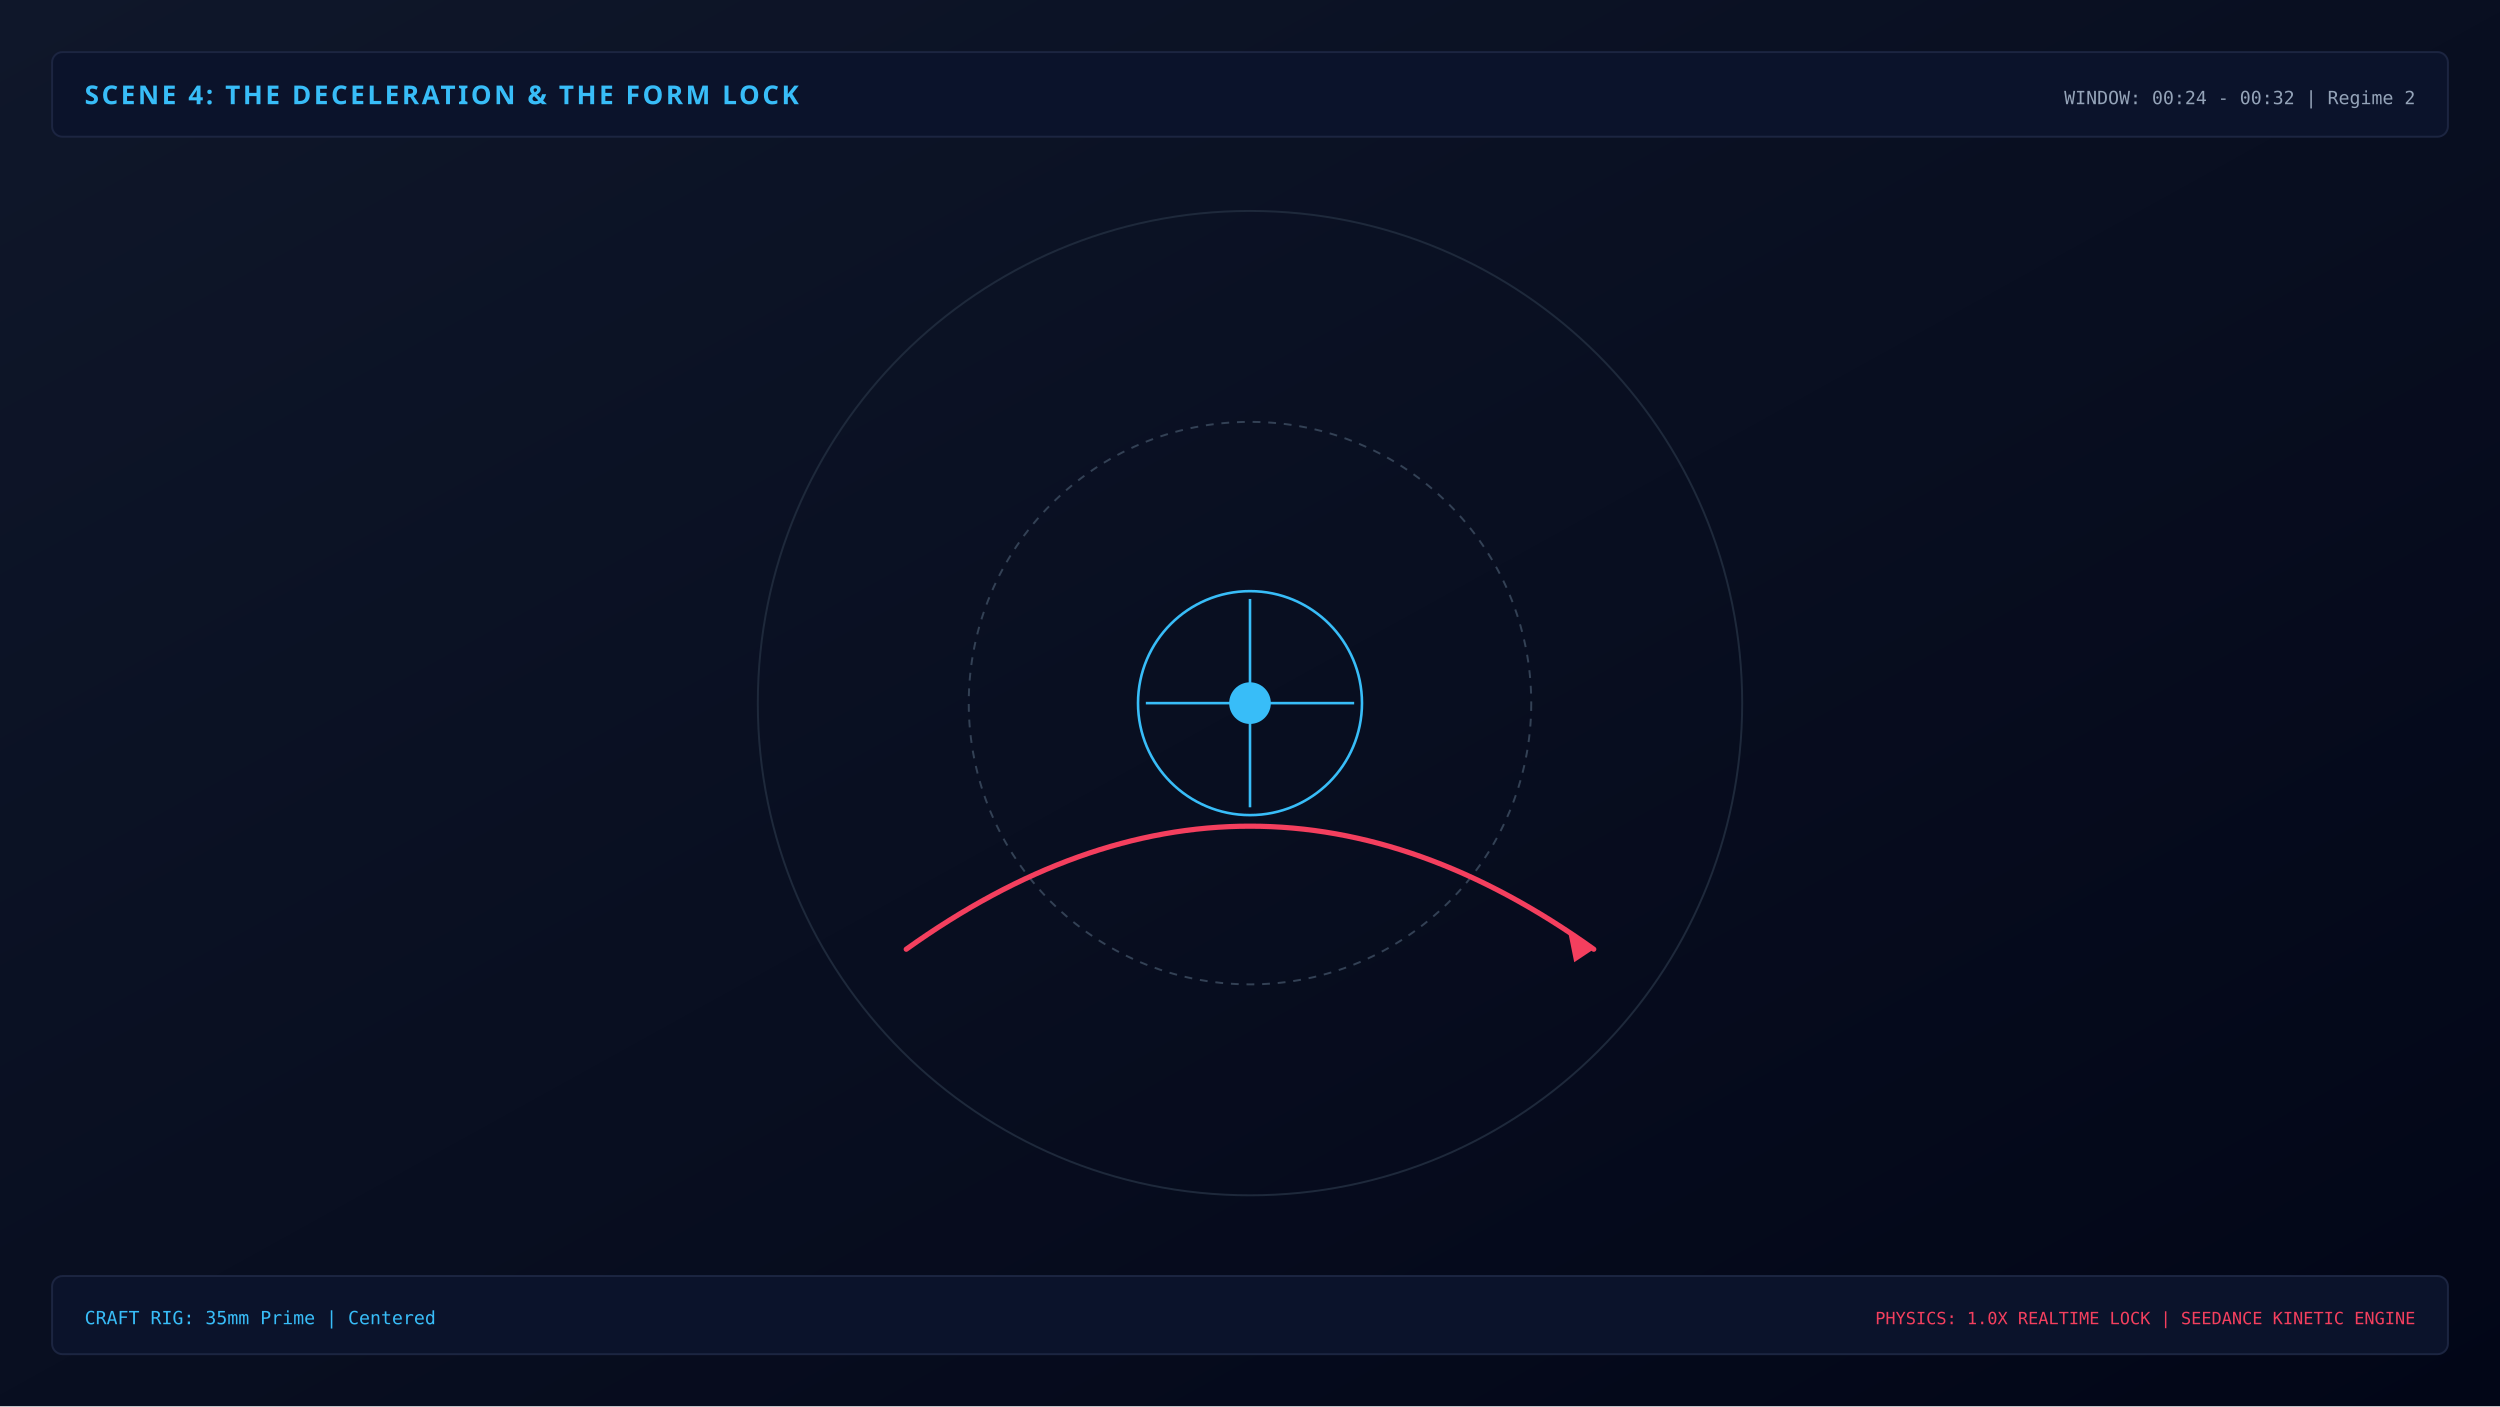
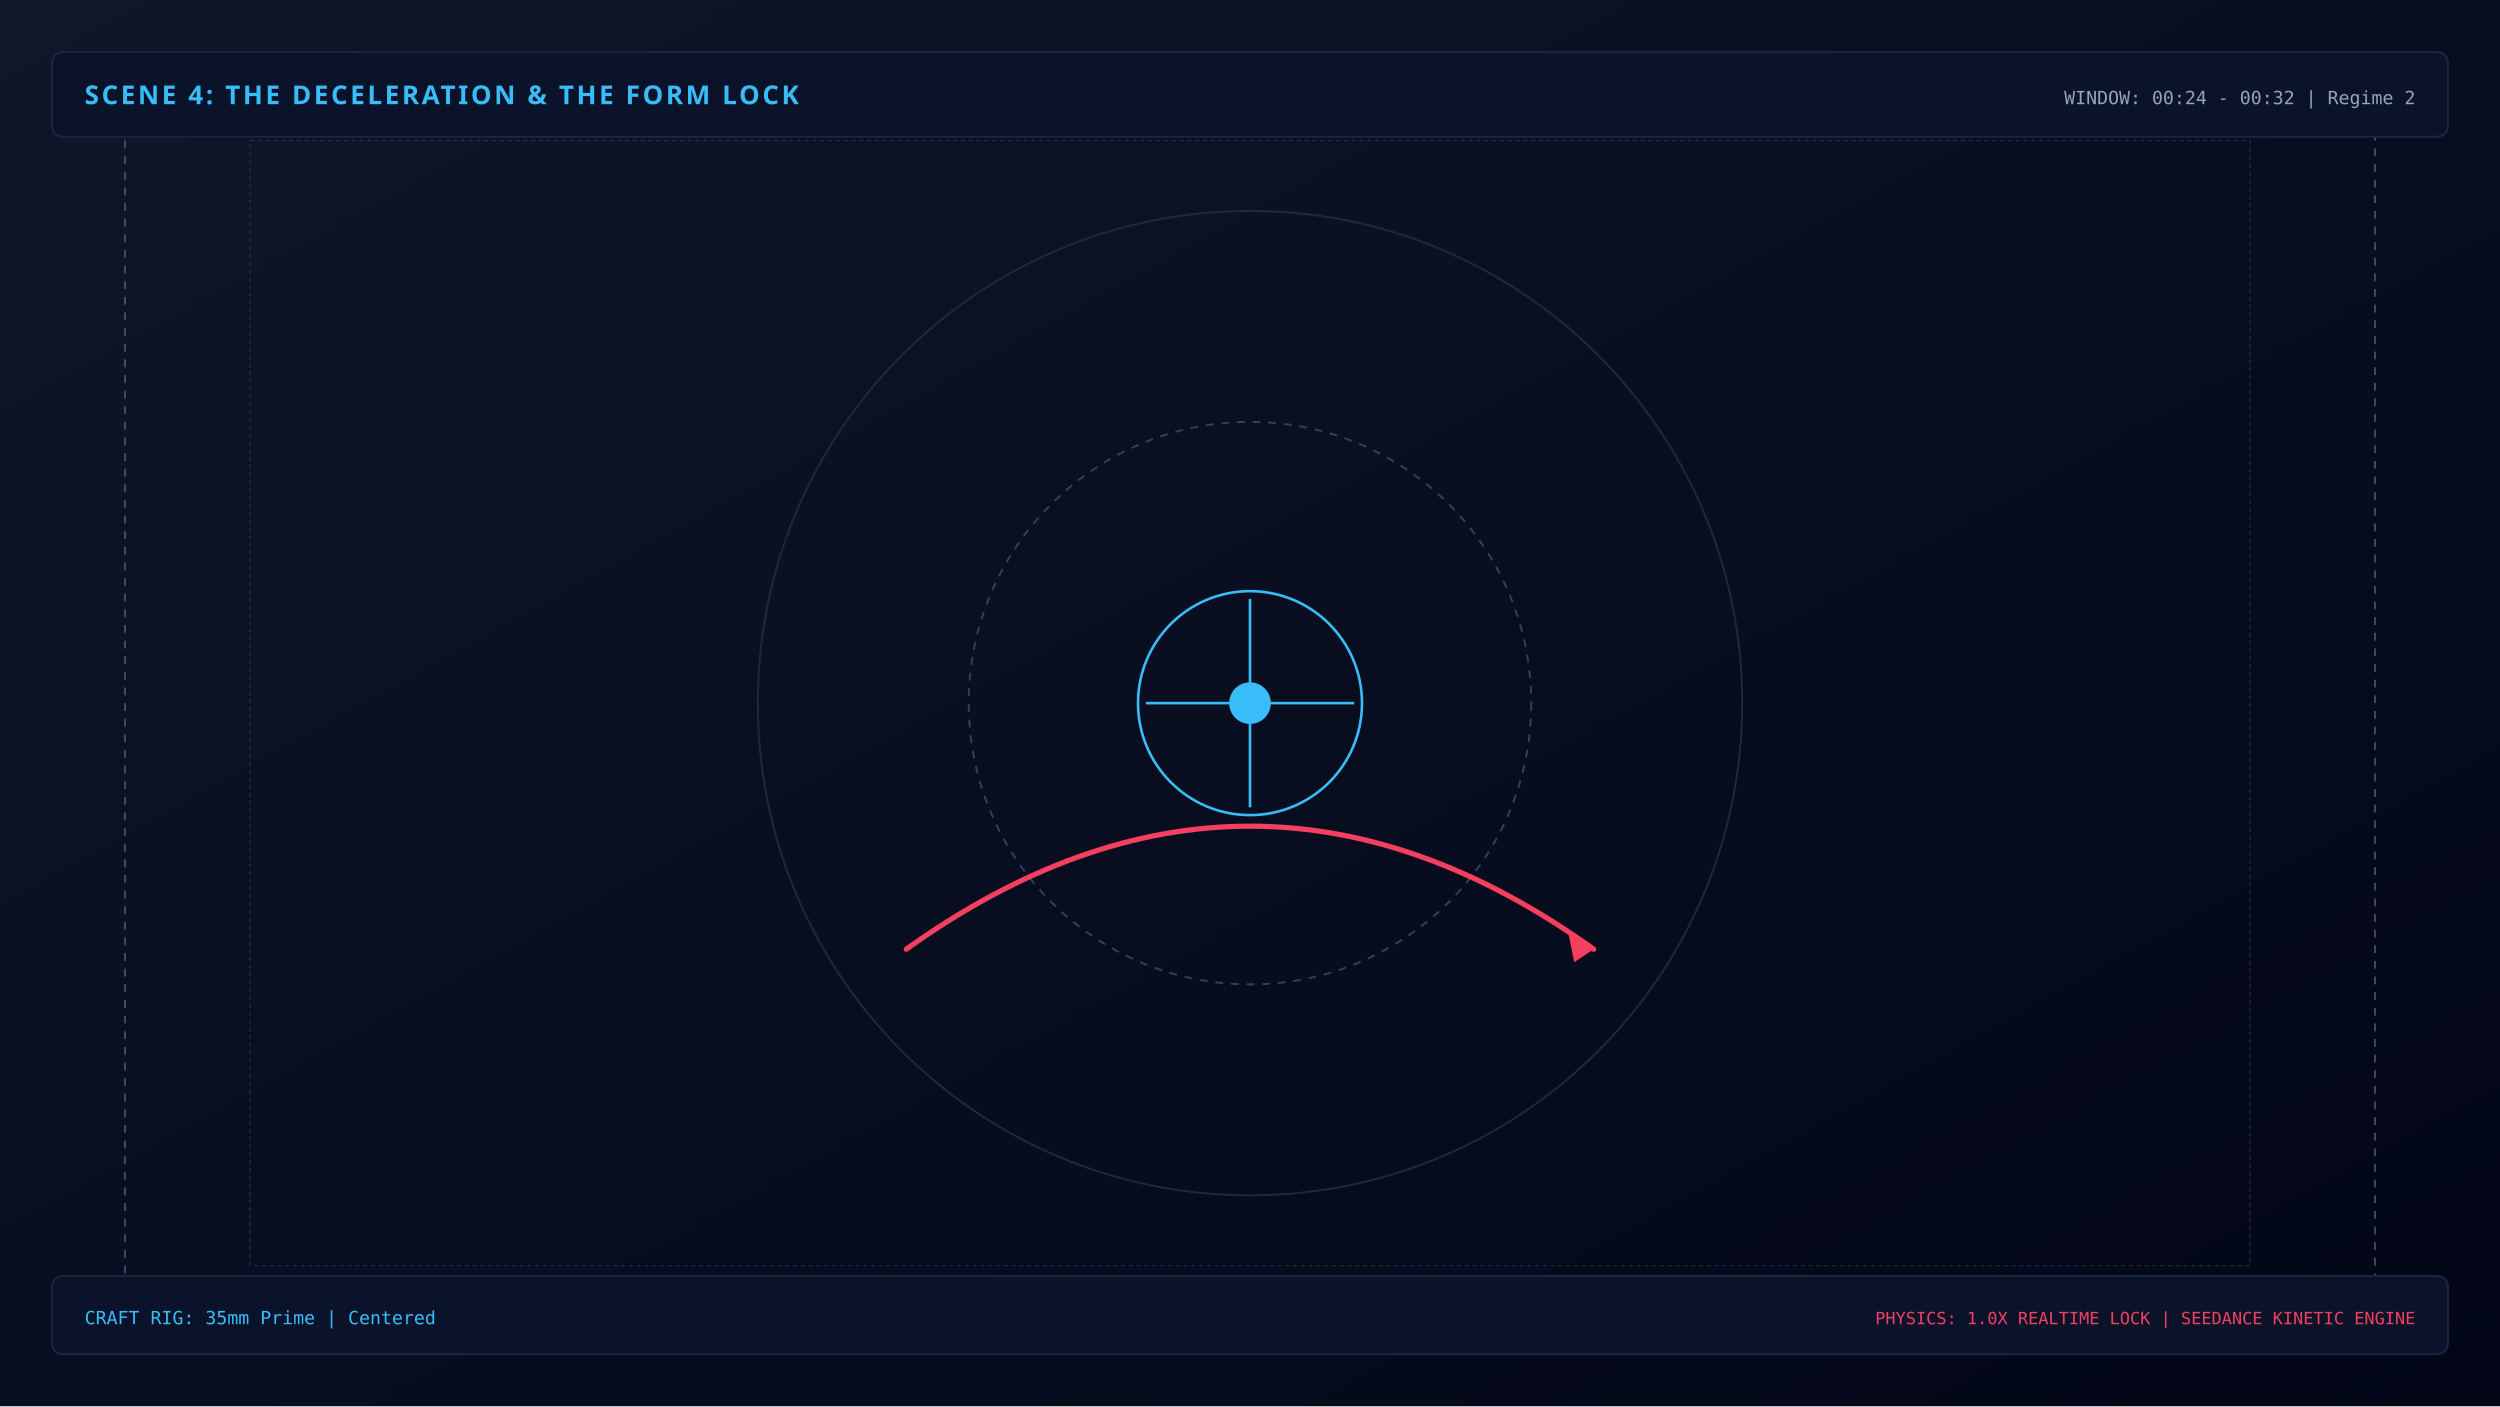
<svg xmlns="http://www.w3.org/2000/svg" viewBox="0 0 1920 1080" width="100%" height="100%">
  <defs>
    <linearGradient id="sceneGrad" x1="0%" y1="0%" x2="100%" y2="100%">
      <stop offset="0%" stop-color="#0F172A" />
      <stop offset="100%" stop-color="#020617" />
    </linearGradient>
  </defs>
  <rect width="1920" height="1080" fill="url(#sceneGrad)" />
+   <rect class="safe-guide-action" x="96" y="54" width="1728" height="972" fill="none" stroke="#64748B" stroke-width="1.5" stroke-dasharray="6,6" opacity="0.6" />
+   <rect class="safe-guide-title" x="192" y="108" width="1536" height="864" fill="none" stroke="#475569" stroke-width="1" stroke-dasharray="3,3" opacity="0.4" />
  <circle cx="960" cy="540" r="378" fill="none" stroke="#1E293B" stroke-width="1.5" />
  <circle cx="960" cy="540" r="216" fill="none" stroke="#334155" stroke-width="1.5" stroke-dasharray="6,6" />
  <circle cx="960" cy="540" r="86" fill="none" stroke="#38BDF8" stroke-width="2" />
  <path d="M 696 729 Q 960 540 1224 729" fill="none" stroke="#F43F5E" stroke-width="4" stroke-linecap="round" />
  <polygon points="1224,729 1204,714 1209,739" fill="#F43F5E" />
  <circle cx="960" cy="540" r="16" fill="#38BDF8" />
  <line x1="960" y1="460" x2="960" y2="620" stroke="#38BDF8" stroke-width="2" />
  <line x1="880" y1="540" x2="1040" y2="540" stroke="#38BDF8" stroke-width="2" />
  <rect x="40" y="40" width="1840" height="65" rx="8" fill="#0B132B" stroke="#1C2541" stroke-width="1.5" />
  <text x="65" y="80" font-family="'Space Grotesk', sans-serif" font-size="20" font-weight="700" fill="#38BDF8" letter-spacing="2">
    SCENE 4: THE DECELERATION &amp; THE FORM LOCK
  </text>
  <text x="1855" y="80" font-family="'JetBrains Mono', monospace" font-size="14" fill="#94A3B8" text-anchor="end">
    WINDOW: 00:24 - 00:32 | Regime 2
  </text>
  <rect x="40" y="980" width="1840" height="60" rx="8" fill="#0B132B" stroke="#1C2541" stroke-width="1.5" />
  <text x="65" y="1017" font-family="'JetBrains Mono', monospace" font-size="14" fill="#38BDF8">
    CRAFT RIG: 35mm Prime | Centered
  </text>
  <text x="1855" y="1017" font-family="'JetBrains Mono', monospace" font-size="13" fill="#F43F5E" text-anchor="end">
    PHYSICS: 1.0X REALTIME LOCK | SEEDANCE KINETIC ENGINE
  </text>
</svg>
